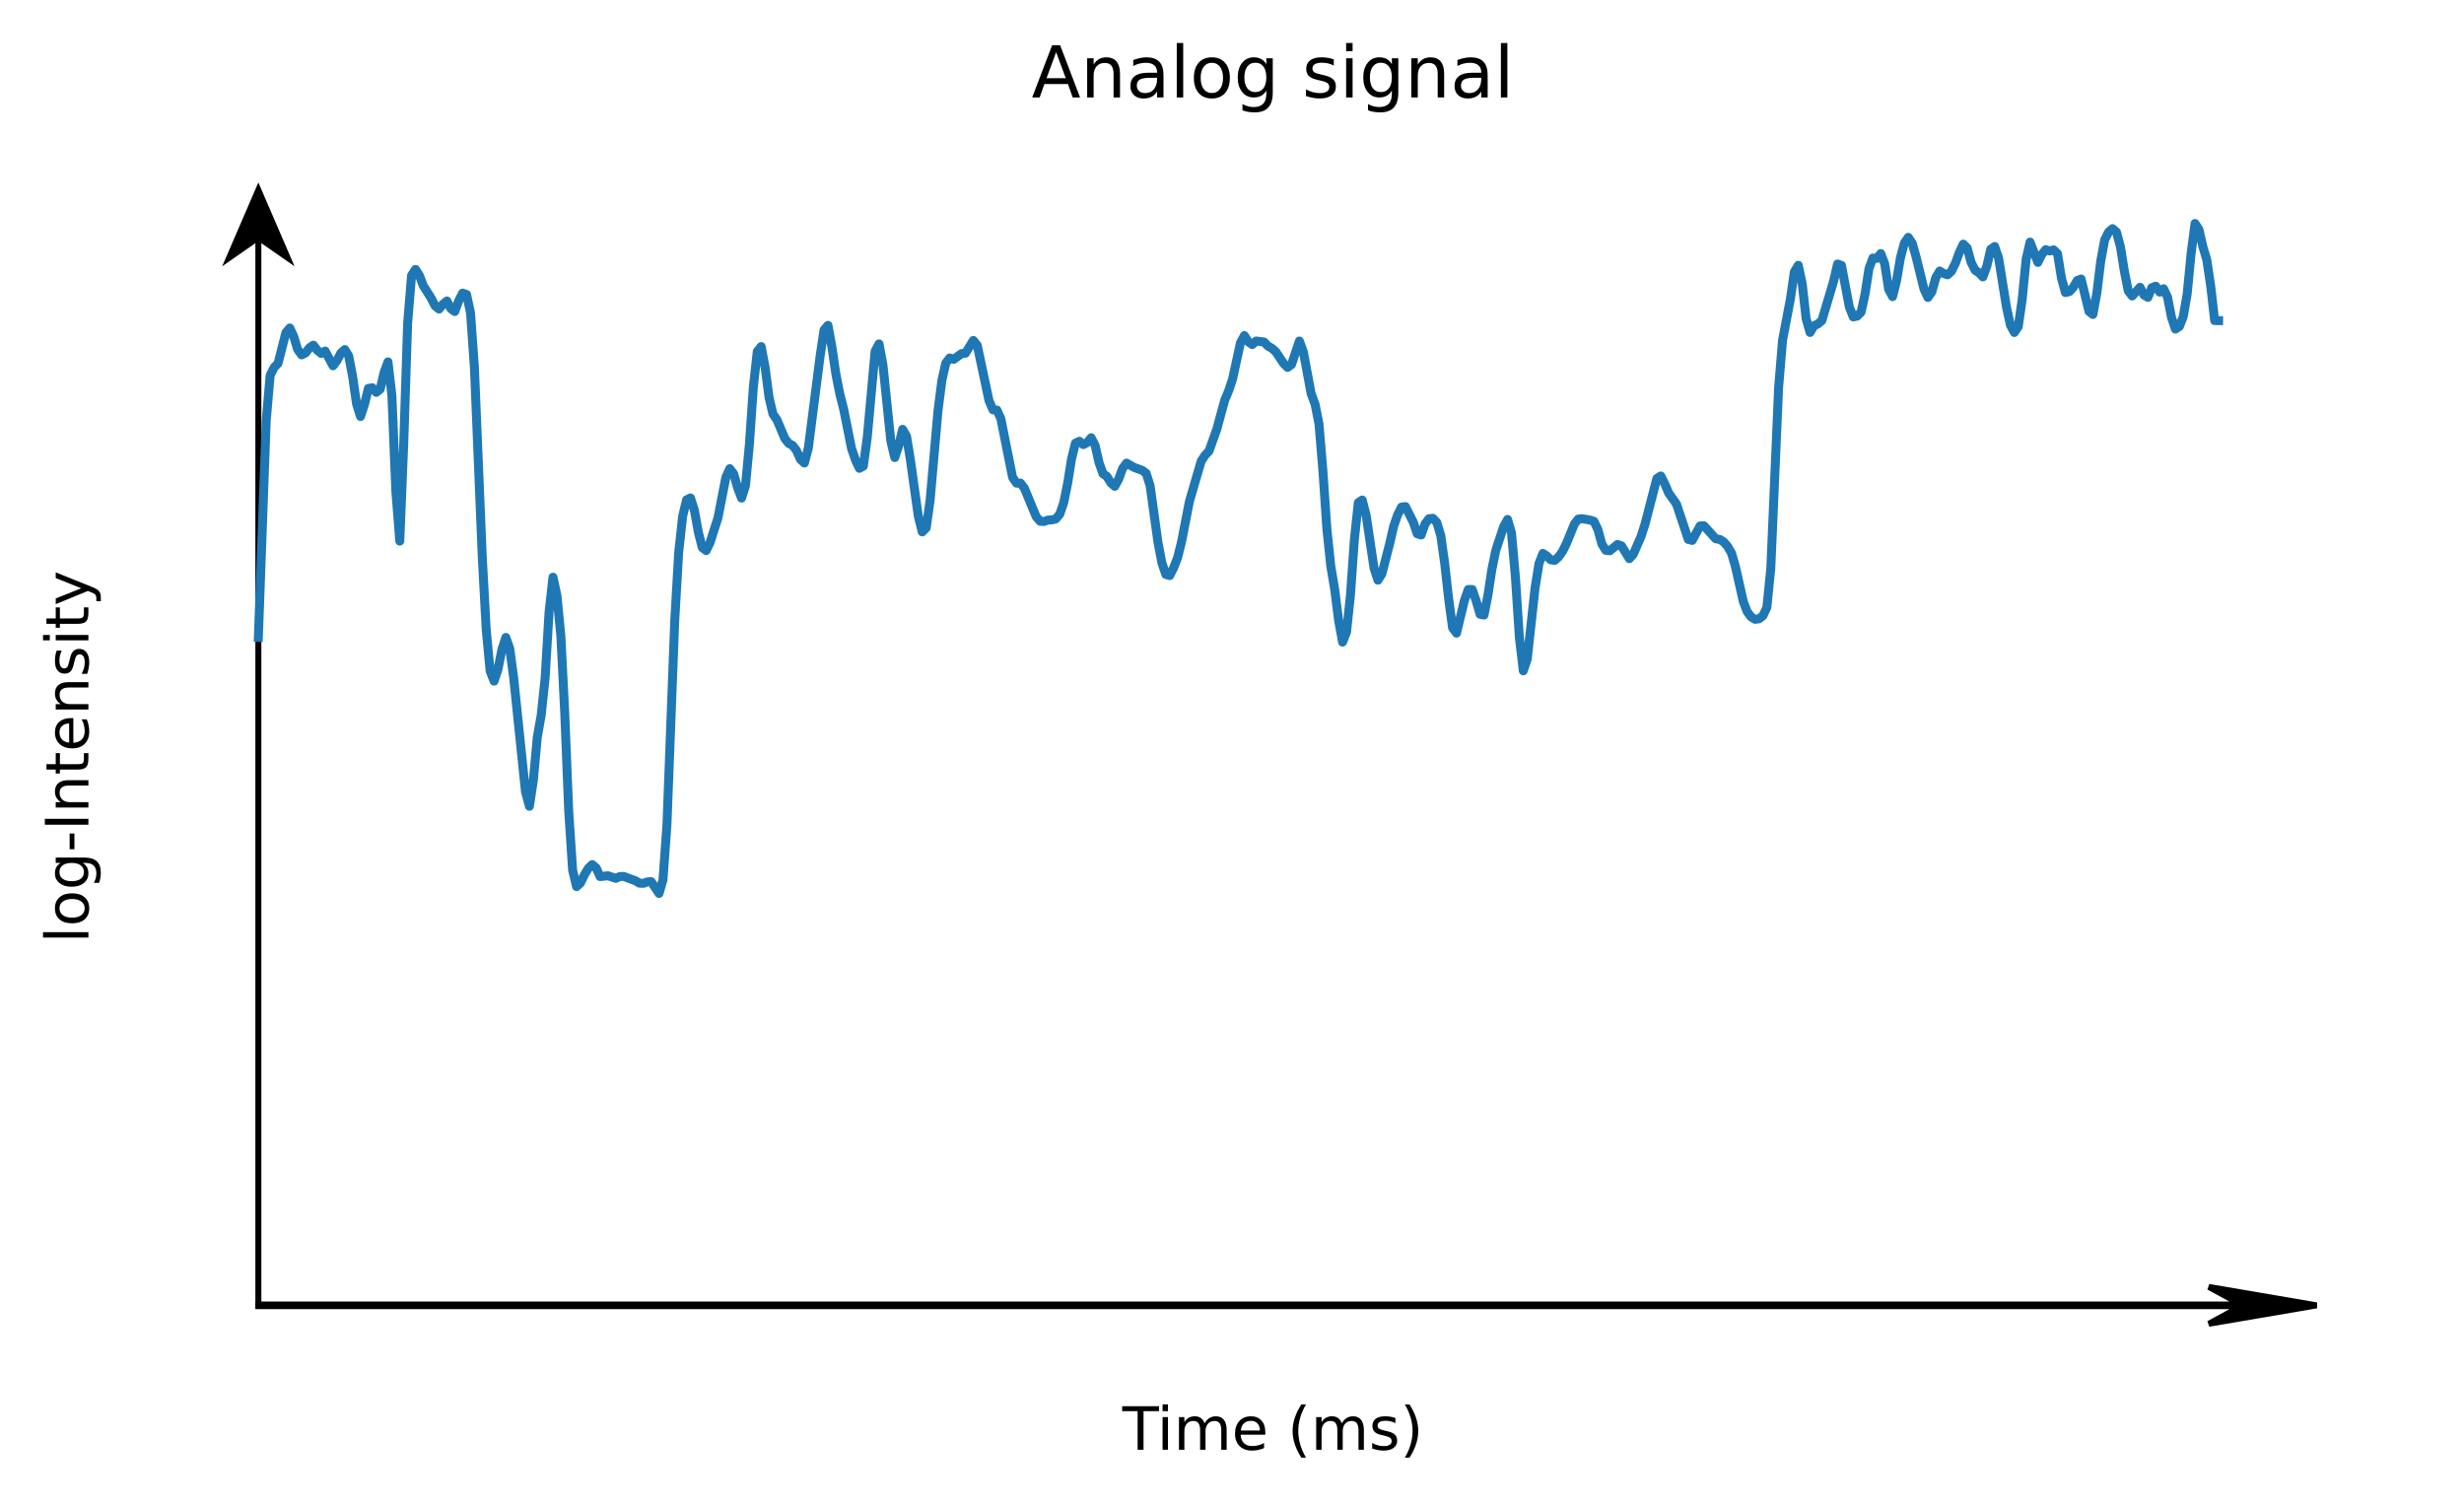
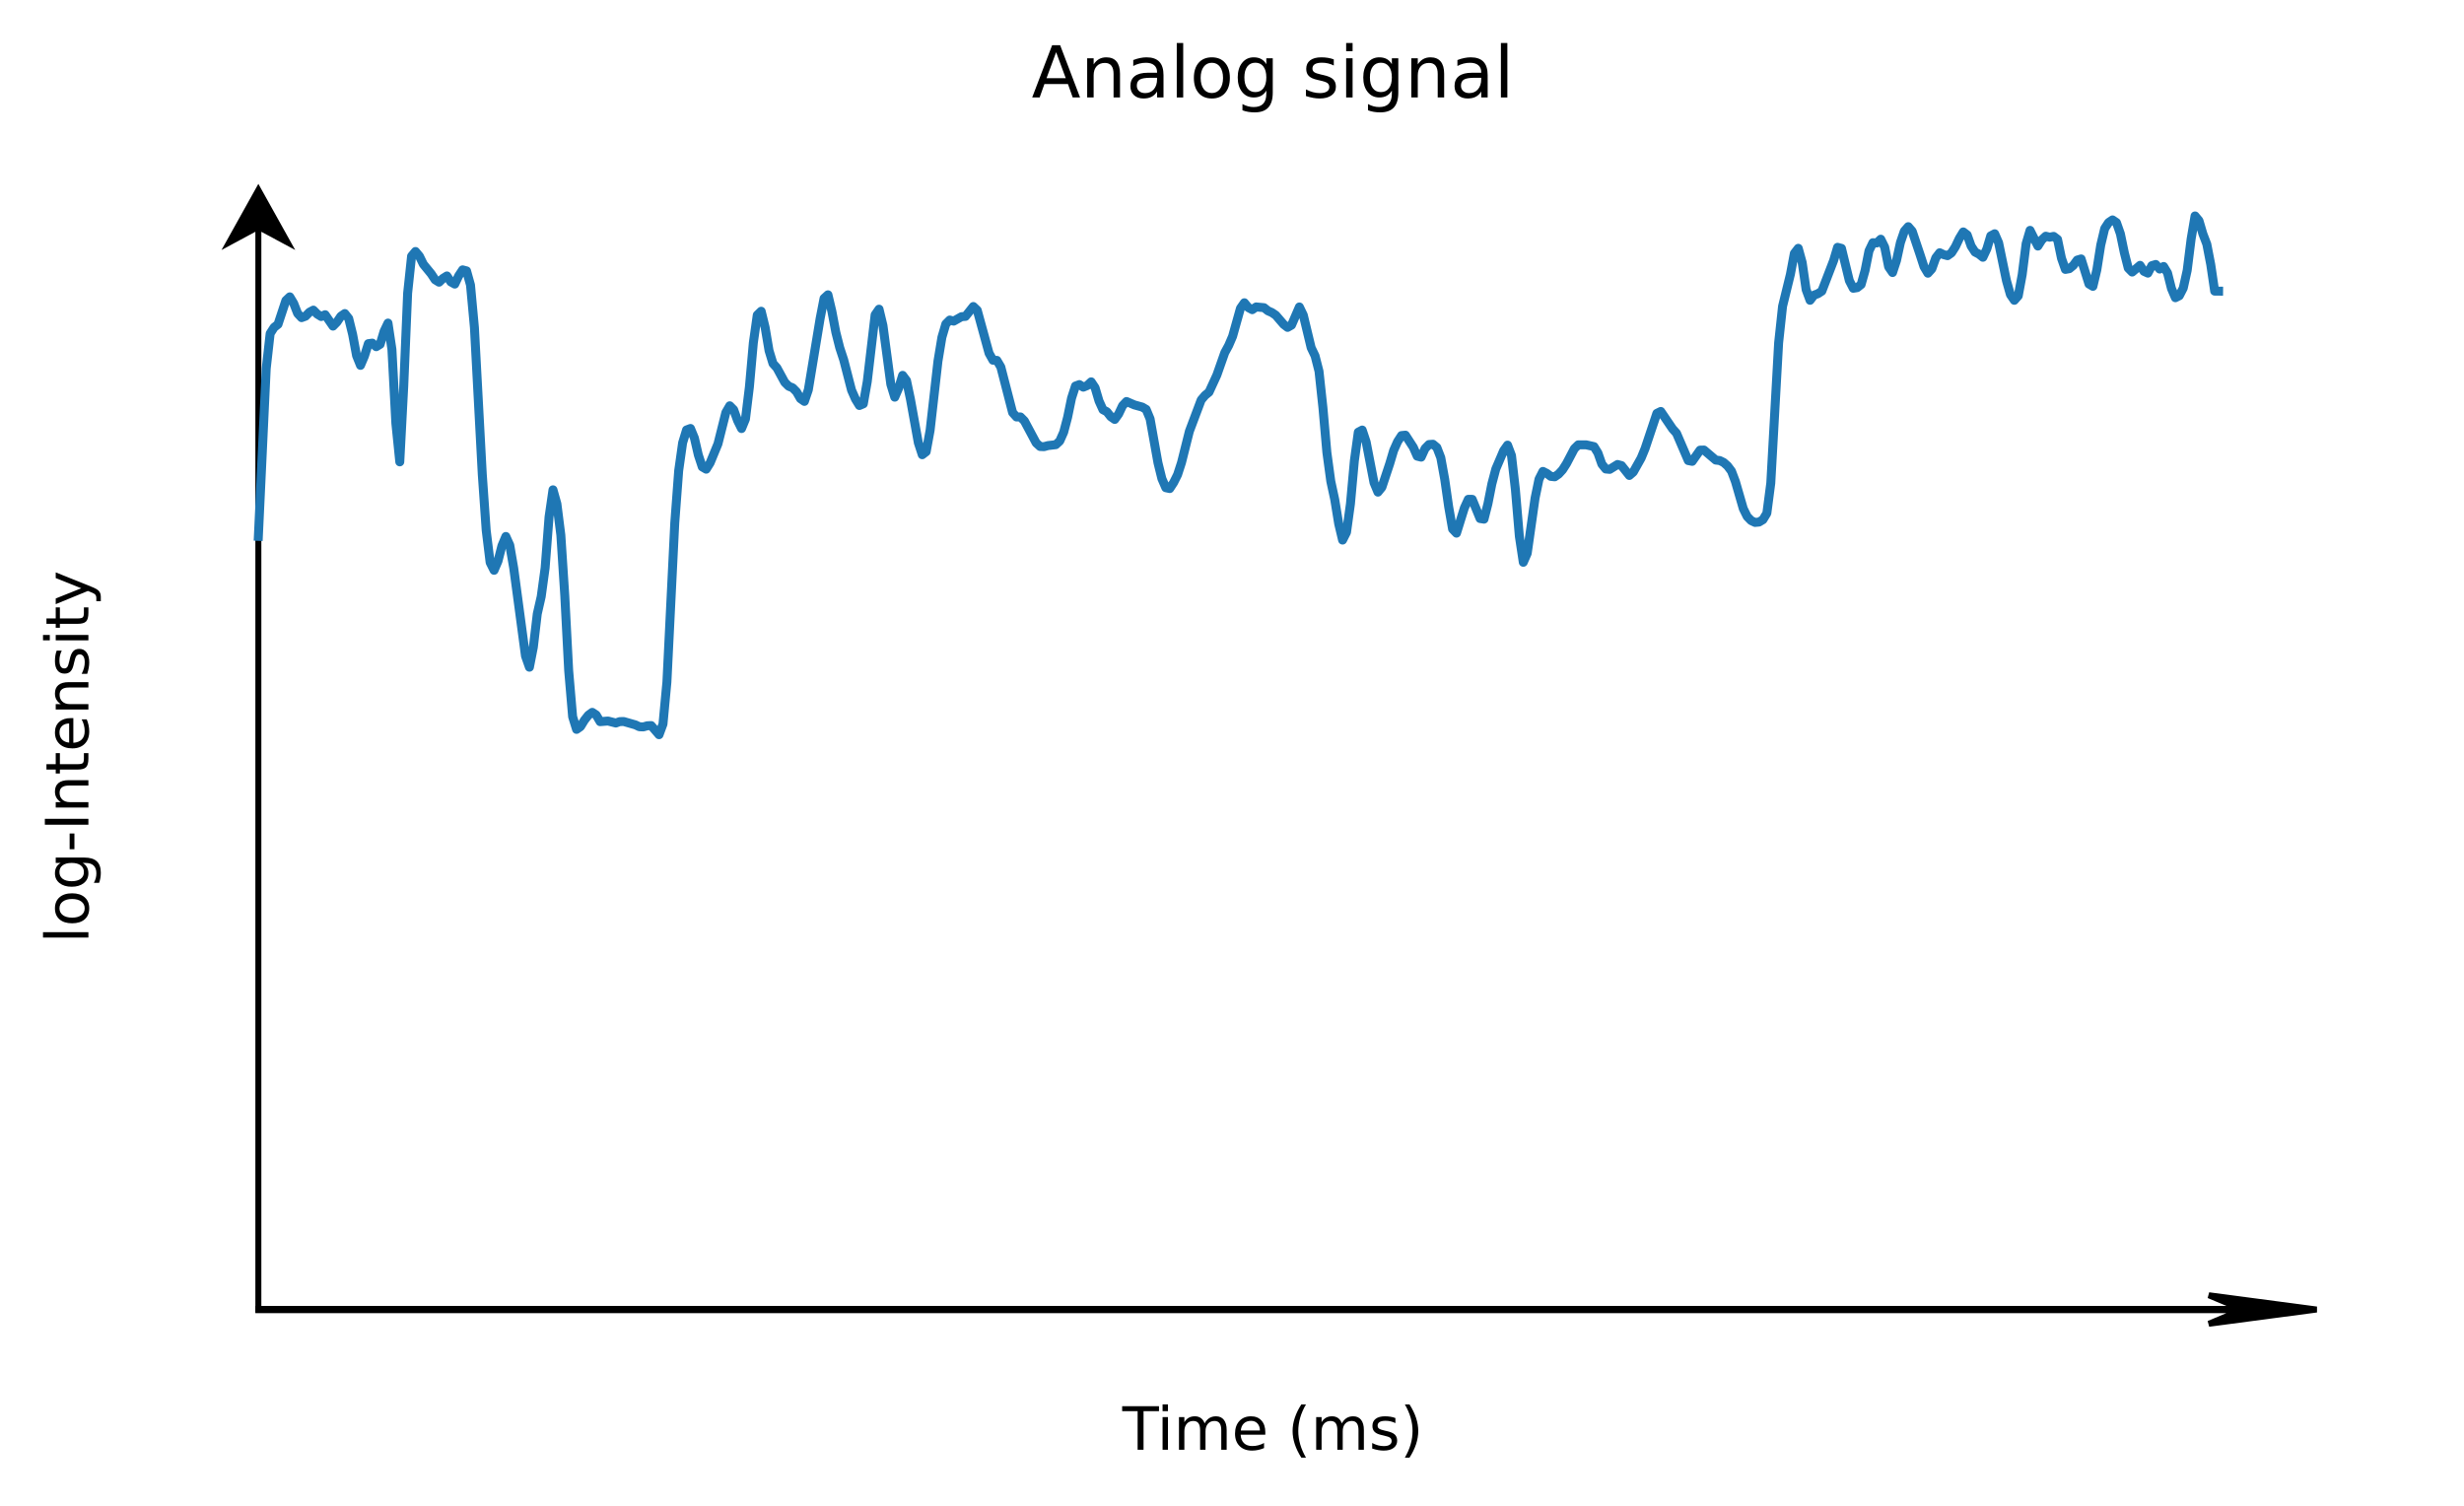
<svg xmlns="http://www.w3.org/2000/svg" xmlns:xlink="http://www.w3.org/1999/xlink" width="412.523pt" height="251.996pt" viewBox="0 0 412.523 251.996" version="1.1">
  <defs>
    <style type="text/css">*{stroke-linejoin: round; stroke-linecap: butt}</style>
  </defs>
  <g id="figure_1">
    <g id="patch_1">
      <path d="M 0 251.996  L 412.523 251.996  L 412.523 0  L 0 0  L 0 251.996  z " style="fill: none" />
    </g>
    <g id="axes_1">
      <g id="patch_2">
        <path d="M 20.878 231.118  L 405.323 231.118  L 405.323 22.318  L 20.878 22.318  L 20.878 231.118  z " style="fill: none" />
      </g>
      <g id="patch_3">
-         <path d="M 387.848 218.543  L 369.798 221.627  L 375.213 218.681  L 43.255 218.681  L 43.255 218.404  L 375.213 218.404  L 369.798 215.458  z " style="stroke: #000000; stroke-linejoin: miter" />
+         <path d="M 387.848 219.239  L 369.798 221.627  L 375.213 219.346  L 43.255 219.346  L 43.255 219.132  L 375.213 219.132  L 369.798 216.85  z " style="stroke: #000000; stroke-linejoin: miter" />
      </g>
      <g id="patch_4">
-         <path d="M 43.255 31.809  L 48.156 43.167  L 43.255 39.76  L 43.255 218.543  L 43.254 218.543  L 43.254 39.76  L 38.353 43.167  z " style="stroke: #000000; stroke-linejoin: miter" />
+         <path d="M 43.255 31.809  L 48.156 40.604  L 43.255 37.966  L 43.255 219.239  L 43.254 219.239  L 43.254 37.966  L 38.353 40.604  z " style="stroke: #000000; stroke-linejoin: miter" />
      </g>
      <g id="matplotlib.axis_1">
        <g id="text_1">
          <g transform="translate(187.9013 242.7166) scale(0.1 -0.1)">
            <defs>
              <path id="DejaVuSans-54" d="M -19 4666  L 3928 4666  L 3928 4134  L 2272 4134  L 2272 0  L 1638 0  L 1638 4134  L -19 4134  L -19 4666  z " transform="scale(0.015625)" />
              <path id="DejaVuSans-69" d="M 603 3500  L 1178 3500  L 1178 0  L 603 0  L 603 3500  z M 603 4863  L 1178 4863  L 1178 4134  L 603 4134  L 603 4863  z " transform="scale(0.015625)" />
              <path id="DejaVuSans-6d" d="M 3328 2828  Q 3544 3216 3844 3400  Q 4144 3584 4550 3584  Q 5097 3584 5394 3201  Q 5691 2819 5691 2113  L 5691 0  L 5113 0  L 5113 2094  Q 5113 2597 4934 2840  Q 4756 3084 4391 3084  Q 3944 3084 3684 2787  Q 3425 2491 3425 1978  L 3425 0  L 2847 0  L 2847 2094  Q 2847 2600 2669 2842  Q 2491 3084 2119 3084  Q 1678 3084 1418 2786  Q 1159 2488 1159 1978  L 1159 0  L 581 0  L 581 3500  L 1159 3500  L 1159 2956  Q 1356 3278 1631 3431  Q 1906 3584 2284 3584  Q 2666 3584 2933 3390  Q 3200 3197 3328 2828  z " transform="scale(0.015625)" />
              <path id="DejaVuSans-65" d="M 3597 1894  L 3597 1613  L 953 1613  Q 991 1019 1311 708  Q 1631 397 2203 397  Q 2534 397 2845 478  Q 3156 559 3463 722  L 3463 178  Q 3153 47 2828 -22  Q 2503 -91 2169 -91  Q 1331 -91 842 396  Q 353 884 353 1716  Q 353 2575 817 3079  Q 1281 3584 2069 3584  Q 2775 3584 3186 3129  Q 3597 2675 3597 1894  z M 3022 2063  Q 3016 2534 2758 2815  Q 2500 3097 2075 3097  Q 1594 3097 1305 2825  Q 1016 2553 972 2059  L 3022 2063  z " transform="scale(0.015625)" />
              <path id="DejaVuSans-20" transform="scale(0.015625)" />
              <path id="DejaVuSans-28" d="M 1984 4856  Q 1566 4138 1362 3434  Q 1159 2731 1159 2009  Q 1159 1288 1364 580  Q 1569 -128 1984 -844  L 1484 -844  Q 1016 -109 783 600  Q 550 1309 550 2009  Q 550 2706 781 3412  Q 1013 4119 1484 4856  L 1984 4856  z " transform="scale(0.015625)" />
              <path id="DejaVuSans-73" d="M 2834 3397  L 2834 2853  Q 2591 2978 2328 3040  Q 2066 3103 1784 3103  Q 1356 3103 1142 2972  Q 928 2841 928 2578  Q 928 2378 1081 2264  Q 1234 2150 1697 2047  L 1894 2003  Q 2506 1872 2764 1633  Q 3022 1394 3022 966  Q 3022 478 2636 193  Q 2250 -91 1575 -91  Q 1294 -91 989 -36  Q 684 19 347 128  L 347 722  Q 666 556 975 473  Q 1284 391 1588 391  Q 1994 391 2212 530  Q 2431 669 2431 922  Q 2431 1156 2273 1281  Q 2116 1406 1581 1522  L 1381 1569  Q 847 1681 609 1914  Q 372 2147 372 2553  Q 372 3047 722 3315  Q 1072 3584 1716 3584  Q 2034 3584 2315 3537  Q 2597 3491 2834 3397  z " transform="scale(0.015625)" />
              <path id="DejaVuSans-29" d="M 513 4856  L 1013 4856  Q 1481 4119 1714 3412  Q 1947 2706 1947 2009  Q 1947 1309 1714 600  Q 1481 -109 1013 -844  L 513 -844  Q 928 -128 1133 580  Q 1338 1288 1338 2009  Q 1338 2731 1133 3434  Q 928 4138 513 4856  z " transform="scale(0.015625)" />
            </defs>
            <use xlink:href="#DejaVuSans-54" />
            <use xlink:href="#DejaVuSans-69" x="57.959" />
            <use xlink:href="#DejaVuSans-6d" x="85.742" />
            <use xlink:href="#DejaVuSans-65" x="183.154" />
            <use xlink:href="#DejaVuSans-20" x="244.678" />
            <use xlink:href="#DejaVuSans-28" x="276.465" />
            <use xlink:href="#DejaVuSans-6d" x="315.479" />
            <use xlink:href="#DejaVuSans-73" x="412.891" />
            <use xlink:href="#DejaVuSans-29" x="464.99" />
          </g>
        </g>
      </g>
      <g id="matplotlib.axis_2">
        <g id="text_2">
          <g transform="translate(14.79844 157.9072) rotate(-90) scale(0.1 -0.1)">
            <defs>
              <path id="DejaVuSans-6c" d="M 603 4863  L 1178 4863  L 1178 0  L 603 0  L 603 4863  z " transform="scale(0.015625)" />
              <path id="DejaVuSans-6f" d="M 1959 3097  Q 1497 3097 1228 2736  Q 959 2375 959 1747  Q 959 1119 1226 758  Q 1494 397 1959 397  Q 2419 397 2687 759  Q 2956 1122 2956 1747  Q 2956 2369 2687 2733  Q 2419 3097 1959 3097  z M 1959 3584  Q 2709 3584 3137 3096  Q 3566 2609 3566 1747  Q 3566 888 3137 398  Q 2709 -91 1959 -91  Q 1206 -91 779 398  Q 353 888 353 1747  Q 353 2609 779 3096  Q 1206 3584 1959 3584  z " transform="scale(0.015625)" />
              <path id="DejaVuSans-67" d="M 2906 1791  Q 2906 2416 2648 2759  Q 2391 3103 1925 3103  Q 1463 3103 1205 2759  Q 947 2416 947 1791  Q 947 1169 1205 825  Q 1463 481 1925 481  Q 2391 481 2648 825  Q 2906 1169 2906 1791  z M 3481 434  Q 3481 -459 3084 -895  Q 2688 -1331 1869 -1331  Q 1566 -1331 1297 -1286  Q 1028 -1241 775 -1147  L 775 -588  Q 1028 -725 1275 -790  Q 1522 -856 1778 -856  Q 2344 -856 2625 -561  Q 2906 -266 2906 331  L 2906 616  Q 2728 306 2450 153  Q 2172 0 1784 0  Q 1141 0 747 490  Q 353 981 353 1791  Q 353 2603 747 3093  Q 1141 3584 1784 3584  Q 2172 3584 2450 3431  Q 2728 3278 2906 2969  L 2906 3500  L 3481 3500  L 3481 434  z " transform="scale(0.015625)" />
              <path id="DejaVuSans-2d" d="M 313 2009  L 1997 2009  L 1997 1497  L 313 1497  L 313 2009  z " transform="scale(0.015625)" />
              <path id="DejaVuSans-49" d="M 628 4666  L 1259 4666  L 1259 0  L 628 0  L 628 4666  z " transform="scale(0.015625)" />
              <path id="DejaVuSans-6e" d="M 3513 2113  L 3513 0  L 2938 0  L 2938 2094  Q 2938 2591 2744 2837  Q 2550 3084 2163 3084  Q 1697 3084 1428 2787  Q 1159 2491 1159 1978  L 1159 0  L 581 0  L 581 3500  L 1159 3500  L 1159 2956  Q 1366 3272 1645 3428  Q 1925 3584 2291 3584  Q 2894 3584 3203 3211  Q 3513 2838 3513 2113  z " transform="scale(0.015625)" />
              <path id="DejaVuSans-74" d="M 1172 4494  L 1172 3500  L 2356 3500  L 2356 3053  L 1172 3053  L 1172 1153  Q 1172 725 1289 603  Q 1406 481 1766 481  L 2356 481  L 2356 0  L 1766 0  Q 1100 0 847 248  Q 594 497 594 1153  L 594 3053  L 172 3053  L 172 3500  L 594 3500  L 594 4494  L 1172 4494  z " transform="scale(0.015625)" />
              <path id="DejaVuSans-79" d="M 2059 -325  Q 1816 -950 1584 -1140  Q 1353 -1331 966 -1331  L 506 -1331  L 506 -850  L 844 -850  Q 1081 -850 1212 -737  Q 1344 -625 1503 -206  L 1606 56  L 191 3500  L 800 3500  L 1894 763  L 2988 3500  L 3597 3500  L 2059 -325  z " transform="scale(0.015625)" />
            </defs>
            <use xlink:href="#DejaVuSans-6c" />
            <use xlink:href="#DejaVuSans-6f" x="27.783" />
            <use xlink:href="#DejaVuSans-67" x="88.965" />
            <use xlink:href="#DejaVuSans-2d" x="152.441" />
            <use xlink:href="#DejaVuSans-49" x="188.525" />
            <use xlink:href="#DejaVuSans-6e" x="218.018" />
            <use xlink:href="#DejaVuSans-74" x="281.396" />
            <use xlink:href="#DejaVuSans-65" x="320.605" />
            <use xlink:href="#DejaVuSans-6e" x="382.129" />
            <use xlink:href="#DejaVuSans-73" x="445.508" />
            <use xlink:href="#DejaVuSans-69" x="497.607" />
            <use xlink:href="#DejaVuSans-74" x="525.391" />
            <use xlink:href="#DejaVuSans-79" x="564.6" />
          </g>
        </g>
      </g>
      <g id="line2d_1">
-         <path d="M 43.255 106.7  L 44.57 70.41  L 45.228 62.848  L 45.885 61.521  L 46.543 60.851  L 47.858 55.71  L 48.516 54.911  L 49.174 56.327  L 49.831 58.501  L 50.489 59.408  L 51.147 59.098  L 51.804 58.237  L 52.462 57.783  L 53.12 58.643  L 53.778 59.168  L 54.435 58.773  L 55.751 61.237  L 56.408 60.374  L 57.066 59.11  L 57.724 58.522  L 58.381 59.592  L 59.039 63.05  L 59.697 67.625  L 60.354 69.726  L 61.012 67.732  L 61.67 65.032  L 62.327 64.915  L 62.985 65.688  L 63.643 65.168  L 64.3 62.364  L 64.958 60.584  L 65.616 66.276  L 66.274 82.253  L 66.931 90.588  L 67.589 74.341  L 68.247 54.107  L 68.904 46.116  L 69.562 45.106  L 70.22 46.124  L 70.877 47.857  L 72.193 49.935  L 72.85 51.22  L 73.508 51.742  L 74.166 50.925  L 74.823 50.392  L 75.481 51.676  L 76.139 52.153  L 76.796 50.363  L 77.454 49.077  L 78.112 49.299  L 78.77 52.352  L 79.427 61.544  L 80.743 93.271  L 81.4 105.395  L 82.058 112.337  L 82.716 114.036  L 83.373 112.051  L 84.031 108.74  L 84.689 106.72  L 85.346 108.602  L 86.004 113.54  L 87.977 132.569  L 88.635 134.985  L 89.292 130.654  L 89.95 123.455  L 90.608 119.727  L 91.266 113.512  L 91.923 102.504  L 92.581 96.634  L 93.239 99.667  L 93.896 106.403  L 94.554 119.473  L 95.212 135.763  L 95.869 145.69  L 96.527 148.43  L 97.185 147.834  L 97.842 146.447  L 98.5 145.367  L 99.158 144.746  L 99.815 145.314  L 100.473 146.76  L 101.788 146.622  L 103.104 147.054  L 103.762 146.746  L 104.419 146.729  L 106.392 147.46  L 107.05 147.863  L 107.708 147.891  L 108.365 147.649  L 109.023 147.606  L 110.338 149.581  L 110.996 147.283  L 111.654 138.202  L 112.969 103.792  L 113.627 92.484  L 114.284 86.475  L 114.942 83.687  L 115.6 83.368  L 116.258 85.432  L 116.915 89.096  L 117.573 91.675  L 118.231 92.174  L 118.888 90.808  L 120.204 86.68  L 121.519 79.928  L 122.177 78.464  L 122.834 79.322  L 123.492 81.677  L 124.15 83.385  L 124.807 81.32  L 125.465 74.376  L 126.123 64.858  L 126.78 58.848  L 127.438 58.023  L 128.096 61.507  L 128.754 66.539  L 129.411 69.323  L 130.069 70.265  L 131.384 73.389  L 132.042 74.236  L 132.7 74.578  L 133.357 75.439  L 134.015 76.92  L 134.673 77.514  L 135.33 75.017  L 137.303 59.618  L 137.961 55.246  L 138.619 54.472  L 139.276 58.071  L 139.934 62.564  L 140.592 65.921  L 141.25 68.508  L 142.565 75.087  L 143.223 77.018  L 143.88 78.402  L 144.538 78.041  L 145.196 73.235  L 146.511 58.801  L 147.169 57.576  L 147.826 61.117  L 149.142 73.829  L 149.799 76.603  L 150.457 74.635  L 151.115 71.886  L 151.772 73.02  L 152.43 77.054  L 153.746 86.454  L 154.403 89.047  L 155.061 88.393  L 155.719 83.756  L 157.034 68.805  L 157.692 63.666  L 158.349 60.779  L 159.007 59.928  L 159.665 60.16  L 160.98 59.2  L 161.638 59.136  L 162.953 56.999  L 163.611 57.814  L 165.584 67.089  L 166.242 68.611  L 166.899 68.644  L 167.557 70.079  L 169.53 79.936  L 170.188 80.885  L 170.845 80.878  L 171.503 81.733  L 173.476 86.499  L 174.134 87.267  L 174.791 87.306  L 175.449 87.07  L 176.107 87.032  L 176.764 86.872  L 177.422 86.088  L 178.08 84.176  L 178.738 80.955  L 179.395 76.828  L 180.053 74.194  L 180.711 73.882  L 181.368 74.437  L 182.026 74.085  L 182.684 73.288  L 183.341 74.567  L 183.999 77.431  L 184.657 79.308  L 185.314 79.755  L 185.972 80.827  L 186.63 81.417  L 187.287 80.225  L 187.945 78.432  L 188.603 77.538  L 189.918 78.275  L 191.234 78.743  L 191.891 79.244  L 192.549 81.295  L 193.864 90.78  L 194.522 94.224  L 195.18 96.178  L 195.837 96.362  L 196.495 95.057  L 197.153 93.351  L 197.81 90.738  L 199.126 83.974  L 201.099 77.207  L 201.756 76.206  L 202.414 75.513  L 203.73 71.81  L 205.045 66.99  L 205.703 65.423  L 206.36 63.448  L 207.676 57.393  L 208.333 56.188  L 208.991 57.228  L 209.649 57.684  L 210.306 57.093  L 211.622 57.253  L 212.279 57.931  L 212.937 58.307  L 213.595 58.883  L 214.91 60.861  L 215.568 61.513  L 216.226 61.025  L 217.541 57.099  L 218.199 58.858  L 219.514 65.906  L 220.172 67.68  L 220.829 71.001  L 221.487 78.895  L 222.145 88.549  L 222.802 94.787  L 223.46 98.722  L 224.118 103.936  L 224.775 107.498  L 225.433 105.822  L 226.091 99.666  L 226.748 90.341  L 227.406 84.164  L 228.064 83.714  L 228.722 86.277  L 230.037 95.089  L 230.695 97.132  L 231.352 96.09  L 232.668 90.972  L 233.325 88.122  L 233.983 86.215  L 234.641 84.902  L 235.298 84.814  L 236.614 87.436  L 237.271 89.358  L 237.929 89.571  L 238.587 87.701  L 239.244 86.838  L 239.902 86.776  L 240.56 87.479  L 241.218 89.682  L 241.875 94.351  L 242.533 100.273  L 243.191 105.112  L 243.848 106.002  L 245.164 100.553  L 245.821 98.691  L 246.479 98.694  L 247.137 100.594  L 247.794 102.842  L 248.452 102.972  L 249.11 99.641  L 249.767 95.349  L 250.425 92.137  L 251.74 88.166  L 252.398 86.97  L 253.056 89.226  L 253.714 96.653  L 254.371 106.684  L 255.029 112.303  L 255.687 110.37  L 257.002 98.425  L 257.66 94.327  L 258.317 92.653  L 258.975 93.087  L 259.633 93.727  L 260.29 93.819  L 260.948 93.225  L 261.606 92.298  L 262.263 90.969  L 263.579 87.738  L 264.236 86.906  L 264.894 86.836  L 266.21 87.073  L 266.867 87.288  L 267.525 88.67  L 268.183 91.076  L 268.84 92.13  L 269.498 92.21  L 270.813 91.156  L 271.471 91.391  L 272.786 93.528  L 273.444 92.796  L 274.759 89.776  L 275.417 87.716  L 277.39 80.106  L 278.048 79.688  L 278.706 80.979  L 279.363 82.529  L 280.679 84.389  L 282.652 90.311  L 283.309 90.475  L 284.625 88.054  L 285.282 88.035  L 287.255 90.203  L 287.913 90.301  L 288.571 90.714  L 289.228 91.465  L 289.886 92.593  L 290.544 94.839  L 291.859 100.7  L 292.517 102.416  L 293.175 103.284  L 293.832 103.683  L 294.49 103.604  L 295.148 103.095  L 295.805 101.706  L 296.463 95.203  L 297.778 64.866  L 298.436 56.956  L 299.751 50.037  L 300.409 45.514  L 301.067 44.416  L 301.724 47.506  L 302.382 53.354  L 303.04 55.657  L 303.698 54.544  L 304.355 54.227  L 305.013 53.674  L 306.986 47.053  L 307.644 44.204  L 308.301 44.427  L 309.617 51.407  L 310.274 53.058  L 310.932 52.92  L 311.59 52.242  L 312.247 49.227  L 312.905 44.971  L 313.563 43.201  L 314.22 43.26  L 314.878 42.446  L 315.536 44.171  L 316.194 48.423  L 316.851 49.656  L 317.509 47.072  L 318.167 43.175  L 318.824 40.699  L 319.482 39.736  L 320.14 40.713  L 320.797 43.036  L 322.113 48.382  L 322.77 49.803  L 323.428 48.867  L 324.086 46.481  L 324.743 45.377  L 325.401 45.779  L 326.059 46.007  L 326.716 45.406  L 327.374 44.069  L 328.032 42.272  L 328.69 40.875  L 329.347 41.52  L 330.005 43.923  L 330.663 45.231  L 331.32 45.672  L 331.978 46.357  L 332.636 44.546  L 333.293 41.723  L 333.951 41.269  L 334.609 43.218  L 335.924 51.423  L 336.582 54.422  L 337.239 55.661  L 337.897 54.692  L 338.555 50.115  L 339.212 43.424  L 339.87 40.533  L 341.186 43.929  L 341.843 42.586  L 342.501 41.798  L 343.159 42.014  L 343.816 41.835  L 344.474 42.477  L 345.132 46.563  L 345.789 48.98  L 346.447 48.823  L 347.105 48.12  L 347.762 46.964  L 348.42 46.713  L 349.735 52.13  L 350.393 52.641  L 351.051 49.08  L 351.708 43.709  L 352.366 40.143  L 353.024 38.84  L 353.682 38.278  L 354.339 38.856  L 354.997 41.285  L 355.655 45.363  L 356.312 48.694  L 356.97 49.553  L 358.285 48.099  L 358.943 49.394  L 359.601 49.783  L 360.258 48.165  L 360.916 47.912  L 361.574 48.904  L 362.231 48.345  L 362.889 49.748  L 363.547 53.113  L 364.204 55.098  L 364.862 54.667  L 365.52 53.018  L 366.178 49.195  L 366.835 42.431  L 367.493 37.417  L 368.151 38.433  L 368.808 41.307  L 369.466 43.522  L 370.124 47.931  L 370.781 53.672  L 371.439 53.68  L 371.439 53.68  " clip-path="url(#p1f4c4c7f2f)" style="fill: none; stroke: #1f77b4; stroke-width: 1.5; stroke-linecap: square" />
+         <path d="M 43.255 89.8  L 44.57 61.699  L 45.228 55.844  L 45.885 54.816  L 46.543 54.298  L 47.858 50.317  L 48.516 49.698  L 49.174 50.795  L 49.831 52.478  L 50.489 53.18  L 51.147 52.94  L 51.804 52.273  L 52.462 51.922  L 53.12 52.588  L 53.778 52.994  L 54.435 52.688  L 55.751 54.597  L 56.408 53.928  L 57.066 52.949  L 57.724 52.494  L 58.381 53.323  L 59.039 56  L 59.697 59.543  L 60.354 61.17  L 61.012 59.626  L 61.67 57.535  L 62.327 57.444  L 62.985 58.043  L 63.643 57.64  L 64.3 55.469  L 64.958 54.091  L 65.616 58.498  L 66.274 70.87  L 66.931 77.324  L 67.589 64.743  L 68.247 49.076  L 68.904 42.887  L 69.562 42.105  L 70.22 42.894  L 70.877 44.236  L 72.193 45.845  L 72.85 46.84  L 73.508 47.244  L 74.166 46.611  L 74.823 46.198  L 75.481 47.193  L 76.139 47.562  L 76.796 46.176  L 77.454 45.18  L 78.112 45.352  L 78.77 47.716  L 79.427 54.834  L 80.743 79.402  L 81.4 88.79  L 82.058 94.165  L 82.716 95.481  L 83.373 93.943  L 84.031 91.38  L 84.689 89.816  L 85.346 91.273  L 86.004 95.097  L 87.977 109.832  L 88.635 111.703  L 89.292 108.349  L 89.95 102.774  L 90.608 99.888  L 91.266 95.075  L 91.923 86.551  L 92.581 82.006  L 93.239 84.354  L 93.896 89.57  L 94.554 99.691  L 95.212 112.305  L 95.869 119.992  L 96.527 122.113  L 97.185 121.652  L 97.842 120.578  L 98.5 119.742  L 99.158 119.261  L 99.815 119.7  L 100.473 120.821  L 101.788 120.714  L 103.104 121.048  L 103.762 120.81  L 104.419 120.796  L 106.392 121.362  L 107.05 121.674  L 107.708 121.696  L 108.365 121.509  L 109.023 121.476  L 110.338 123.005  L 110.996 121.225  L 111.654 114.193  L 112.969 87.549  L 113.627 78.792  L 114.284 74.139  L 114.942 71.981  L 115.6 71.734  L 116.258 73.331  L 116.915 76.169  L 117.573 78.166  L 118.231 78.552  L 118.888 77.495  L 120.204 74.298  L 121.519 69.069  L 122.177 67.936  L 122.834 68.6  L 123.492 70.424  L 124.15 71.747  L 124.807 70.148  L 125.465 64.771  L 126.123 57.4  L 126.78 52.746  L 127.438 52.108  L 128.096 54.805  L 128.754 58.702  L 129.411 60.858  L 130.069 61.587  L 131.384 64.006  L 132.042 64.662  L 132.7 64.927  L 133.357 65.593  L 134.015 66.741  L 134.673 67.2  L 135.33 65.267  L 137.303 53.342  L 137.961 49.957  L 138.619 49.358  L 139.276 52.145  L 139.934 55.624  L 140.592 58.224  L 141.25 60.226  L 142.565 65.321  L 143.223 66.816  L 143.88 67.888  L 144.538 67.609  L 145.196 63.887  L 146.511 52.71  L 147.169 51.762  L 147.826 54.504  L 149.142 64.347  L 149.799 66.495  L 150.457 64.971  L 151.115 62.842  L 151.772 63.72  L 152.43 66.844  L 153.746 74.123  L 154.403 76.131  L 155.061 75.624  L 155.719 72.034  L 157.034 60.457  L 157.692 56.477  L 158.349 54.242  L 159.007 53.583  L 159.665 53.762  L 160.98 53.019  L 161.638 52.969  L 162.953 51.315  L 163.611 51.946  L 165.584 59.128  L 166.242 60.307  L 166.899 60.332  L 167.557 61.443  L 169.53 69.076  L 170.188 69.811  L 170.845 69.805  L 171.503 70.467  L 173.476 74.157  L 174.134 74.752  L 174.791 74.782  L 175.449 74.6  L 176.764 74.447  L 177.422 73.84  L 178.08 72.359  L 178.738 69.865  L 179.395 66.669  L 180.053 64.629  L 180.711 64.388  L 181.368 64.818  L 182.026 64.545  L 182.684 63.928  L 183.341 64.918  L 183.999 67.136  L 184.657 68.59  L 185.314 68.935  L 185.972 69.766  L 186.63 70.222  L 187.287 69.299  L 187.945 67.911  L 188.603 67.219  L 189.918 67.789  L 191.234 68.152  L 191.891 68.54  L 192.549 70.128  L 193.864 77.472  L 194.522 80.14  L 195.18 81.653  L 195.837 81.795  L 196.495 80.784  L 197.153 79.464  L 197.81 77.44  L 199.126 72.203  L 201.099 66.962  L 201.756 66.188  L 202.414 65.651  L 203.73 62.784  L 205.045 59.051  L 205.703 57.838  L 206.36 56.309  L 207.676 51.62  L 208.333 50.687  L 208.991 51.492  L 209.649 51.845  L 210.306 51.387  L 211.622 51.511  L 212.279 52.036  L 212.937 52.327  L 213.595 52.773  L 214.91 54.305  L 215.568 54.81  L 216.226 54.432  L 217.541 51.392  L 218.199 52.754  L 219.514 58.212  L 220.172 59.586  L 220.829 62.157  L 221.487 68.27  L 222.145 75.745  L 222.802 80.576  L 223.46 83.623  L 224.118 87.66  L 224.775 90.418  L 225.433 89.12  L 226.091 84.353  L 226.748 77.133  L 227.406 72.35  L 228.064 72.001  L 228.722 73.986  L 230.037 80.81  L 230.695 82.392  L 231.352 81.584  L 232.668 77.622  L 233.325 75.414  L 233.983 73.938  L 234.641 72.921  L 235.298 72.853  L 236.614 74.883  L 237.271 76.372  L 237.929 76.536  L 238.587 75.088  L 239.244 74.421  L 239.902 74.372  L 240.56 74.916  L 241.218 76.623  L 241.875 80.238  L 242.533 84.823  L 243.191 88.571  L 243.848 89.26  L 245.164 85.04  L 245.821 83.598  L 246.479 83.601  L 247.794 86.813  L 248.452 86.914  L 249.11 84.334  L 249.767 81.011  L 250.425 78.524  L 251.74 75.449  L 252.398 74.522  L 253.056 76.27  L 253.714 82.021  L 254.371 89.788  L 255.029 94.139  L 255.687 92.642  L 257.002 83.393  L 257.66 80.22  L 258.317 78.923  L 258.975 79.259  L 259.633 79.755  L 260.29 79.826  L 260.948 79.366  L 261.606 78.649  L 262.263 77.619  L 263.579 75.117  L 264.236 74.473  L 265.552 74.475  L 266.867 74.769  L 267.525 75.839  L 268.183 77.702  L 268.84 78.518  L 269.498 78.58  L 270.813 77.764  L 271.471 77.946  L 272.786 79.6  L 273.444 79.034  L 274.759 76.695  L 275.417 75.1  L 277.39 69.207  L 278.048 68.884  L 280.021 71.794  L 280.679 72.524  L 282.652 77.11  L 283.309 77.237  L 284.625 75.362  L 285.282 75.347  L 287.255 77.026  L 287.913 77.102  L 288.571 77.422  L 289.228 78.003  L 289.886 78.877  L 290.544 80.616  L 291.859 85.154  L 292.517 86.483  L 293.175 87.155  L 293.832 87.464  L 294.49 87.403  L 295.148 87.009  L 295.805 85.933  L 296.463 80.897  L 297.778 57.406  L 298.436 51.281  L 299.751 45.923  L 300.409 42.422  L 301.067 41.572  L 301.724 43.964  L 302.382 48.492  L 303.04 50.276  L 303.698 49.414  L 304.355 49.168  L 305.013 48.74  L 306.986 43.613  L 307.644 41.407  L 308.301 41.58  L 309.617 46.985  L 310.274 48.263  L 310.932 48.156  L 311.59 47.631  L 312.247 45.297  L 312.905 42.001  L 313.563 40.63  L 314.22 40.676  L 314.878 40.046  L 315.536 41.381  L 316.194 44.674  L 316.851 45.629  L 317.509 43.628  L 318.167 40.611  L 318.824 38.693  L 319.482 37.947  L 320.14 38.704  L 321.455 42.619  L 322.113 44.643  L 322.77 45.742  L 323.428 45.018  L 324.086 43.17  L 324.743 42.315  L 325.401 42.626  L 326.059 42.803  L 326.716 42.338  L 327.374 41.302  L 328.032 39.911  L 328.69 38.83  L 329.347 39.329  L 330.005 41.19  L 330.663 42.202  L 331.32 42.544  L 331.978 43.074  L 332.636 41.672  L 333.293 39.486  L 333.951 39.134  L 334.609 40.644  L 335.924 46.997  L 336.582 49.319  L 337.239 50.279  L 337.897 49.529  L 338.555 45.984  L 339.212 40.803  L 339.87 38.565  L 341.186 41.194  L 341.843 40.154  L 342.501 39.544  L 343.159 39.711  L 343.816 39.573  L 344.474 40.07  L 345.132 43.233  L 345.789 45.105  L 346.447 44.984  L 347.105 44.44  L 347.762 43.544  L 348.42 43.35  L 349.735 47.545  L 350.393 47.94  L 351.051 45.182  L 351.708 41.024  L 352.366 38.262  L 353.024 37.253  L 353.682 36.818  L 354.339 37.266  L 354.997 39.147  L 355.655 42.304  L 356.312 44.884  L 356.97 45.549  L 358.285 44.423  L 358.943 45.426  L 359.601 45.727  L 360.258 44.474  L 360.916 44.278  L 361.574 45.046  L 362.231 44.613  L 362.889 45.7  L 363.547 48.306  L 364.204 49.843  L 364.862 49.509  L 365.52 48.232  L 366.178 45.271  L 366.835 40.034  L 367.493 36.152  L 368.151 36.938  L 368.808 39.164  L 369.466 40.879  L 370.124 44.293  L 370.781 48.738  L 371.439 48.745  L 371.439 48.745  " clip-path="url(#p0cbe21fb74)" style="fill: none; stroke: #1f77b4; stroke-width: 1.5; stroke-linecap: square" />
      </g>
      <g id="text_3">
        <g transform="translate(172.7149 16.31812) scale(0.12 -0.12)">
          <defs>
            <path id="DejaVuSans-41" d="M 2188 4044  L 1331 1722  L 3047 1722  L 2188 4044  z M 1831 4666  L 2547 4666  L 4325 0  L 3669 0  L 3244 1197  L 1141 1197  L 716 0  L 50 0  L 1831 4666  z " transform="scale(0.015625)" />
            <path id="DejaVuSans-61" d="M 2194 1759  Q 1497 1759 1228 1600  Q 959 1441 959 1056  Q 959 750 1161 570  Q 1363 391 1709 391  Q 2188 391 2477 730  Q 2766 1069 2766 1631  L 2766 1759  L 2194 1759  z M 3341 1997  L 3341 0  L 2766 0  L 2766 531  Q 2569 213 2275 61  Q 1981 -91 1556 -91  Q 1019 -91 701 211  Q 384 513 384 1019  Q 384 1609 779 1909  Q 1175 2209 1959 2209  L 2766 2209  L 2766 2266  Q 2766 2663 2505 2880  Q 2244 3097 1772 3097  Q 1472 3097 1187 3025  Q 903 2953 641 2809  L 641 3341  Q 956 3463 1253 3523  Q 1550 3584 1831 3584  Q 2591 3584 2966 3190  Q 3341 2797 3341 1997  z " transform="scale(0.015625)" />
          </defs>
          <use xlink:href="#DejaVuSans-41" />
          <use xlink:href="#DejaVuSans-6e" x="68.408" />
          <use xlink:href="#DejaVuSans-61" x="131.787" />
          <use xlink:href="#DejaVuSans-6c" x="193.066" />
          <use xlink:href="#DejaVuSans-6f" x="220.85" />
          <use xlink:href="#DejaVuSans-67" x="282.031" />
          <use xlink:href="#DejaVuSans-20" x="345.508" />
          <use xlink:href="#DejaVuSans-73" x="377.295" />
          <use xlink:href="#DejaVuSans-69" x="429.395" />
          <use xlink:href="#DejaVuSans-67" x="457.178" />
          <use xlink:href="#DejaVuSans-6e" x="520.654" />
          <use xlink:href="#DejaVuSans-61" x="584.033" />
          <use xlink:href="#DejaVuSans-6c" x="645.312" />
        </g>
      </g>
    </g>
  </g>
  <defs>
-     <clipPath id="p1f4c4c7f2f">
+     <clipPath id="p0cbe21fb74">
      <rect x="20.878" y="22.318" width="384.445" height="208.8" />
    </clipPath>
  </defs>
</svg>
